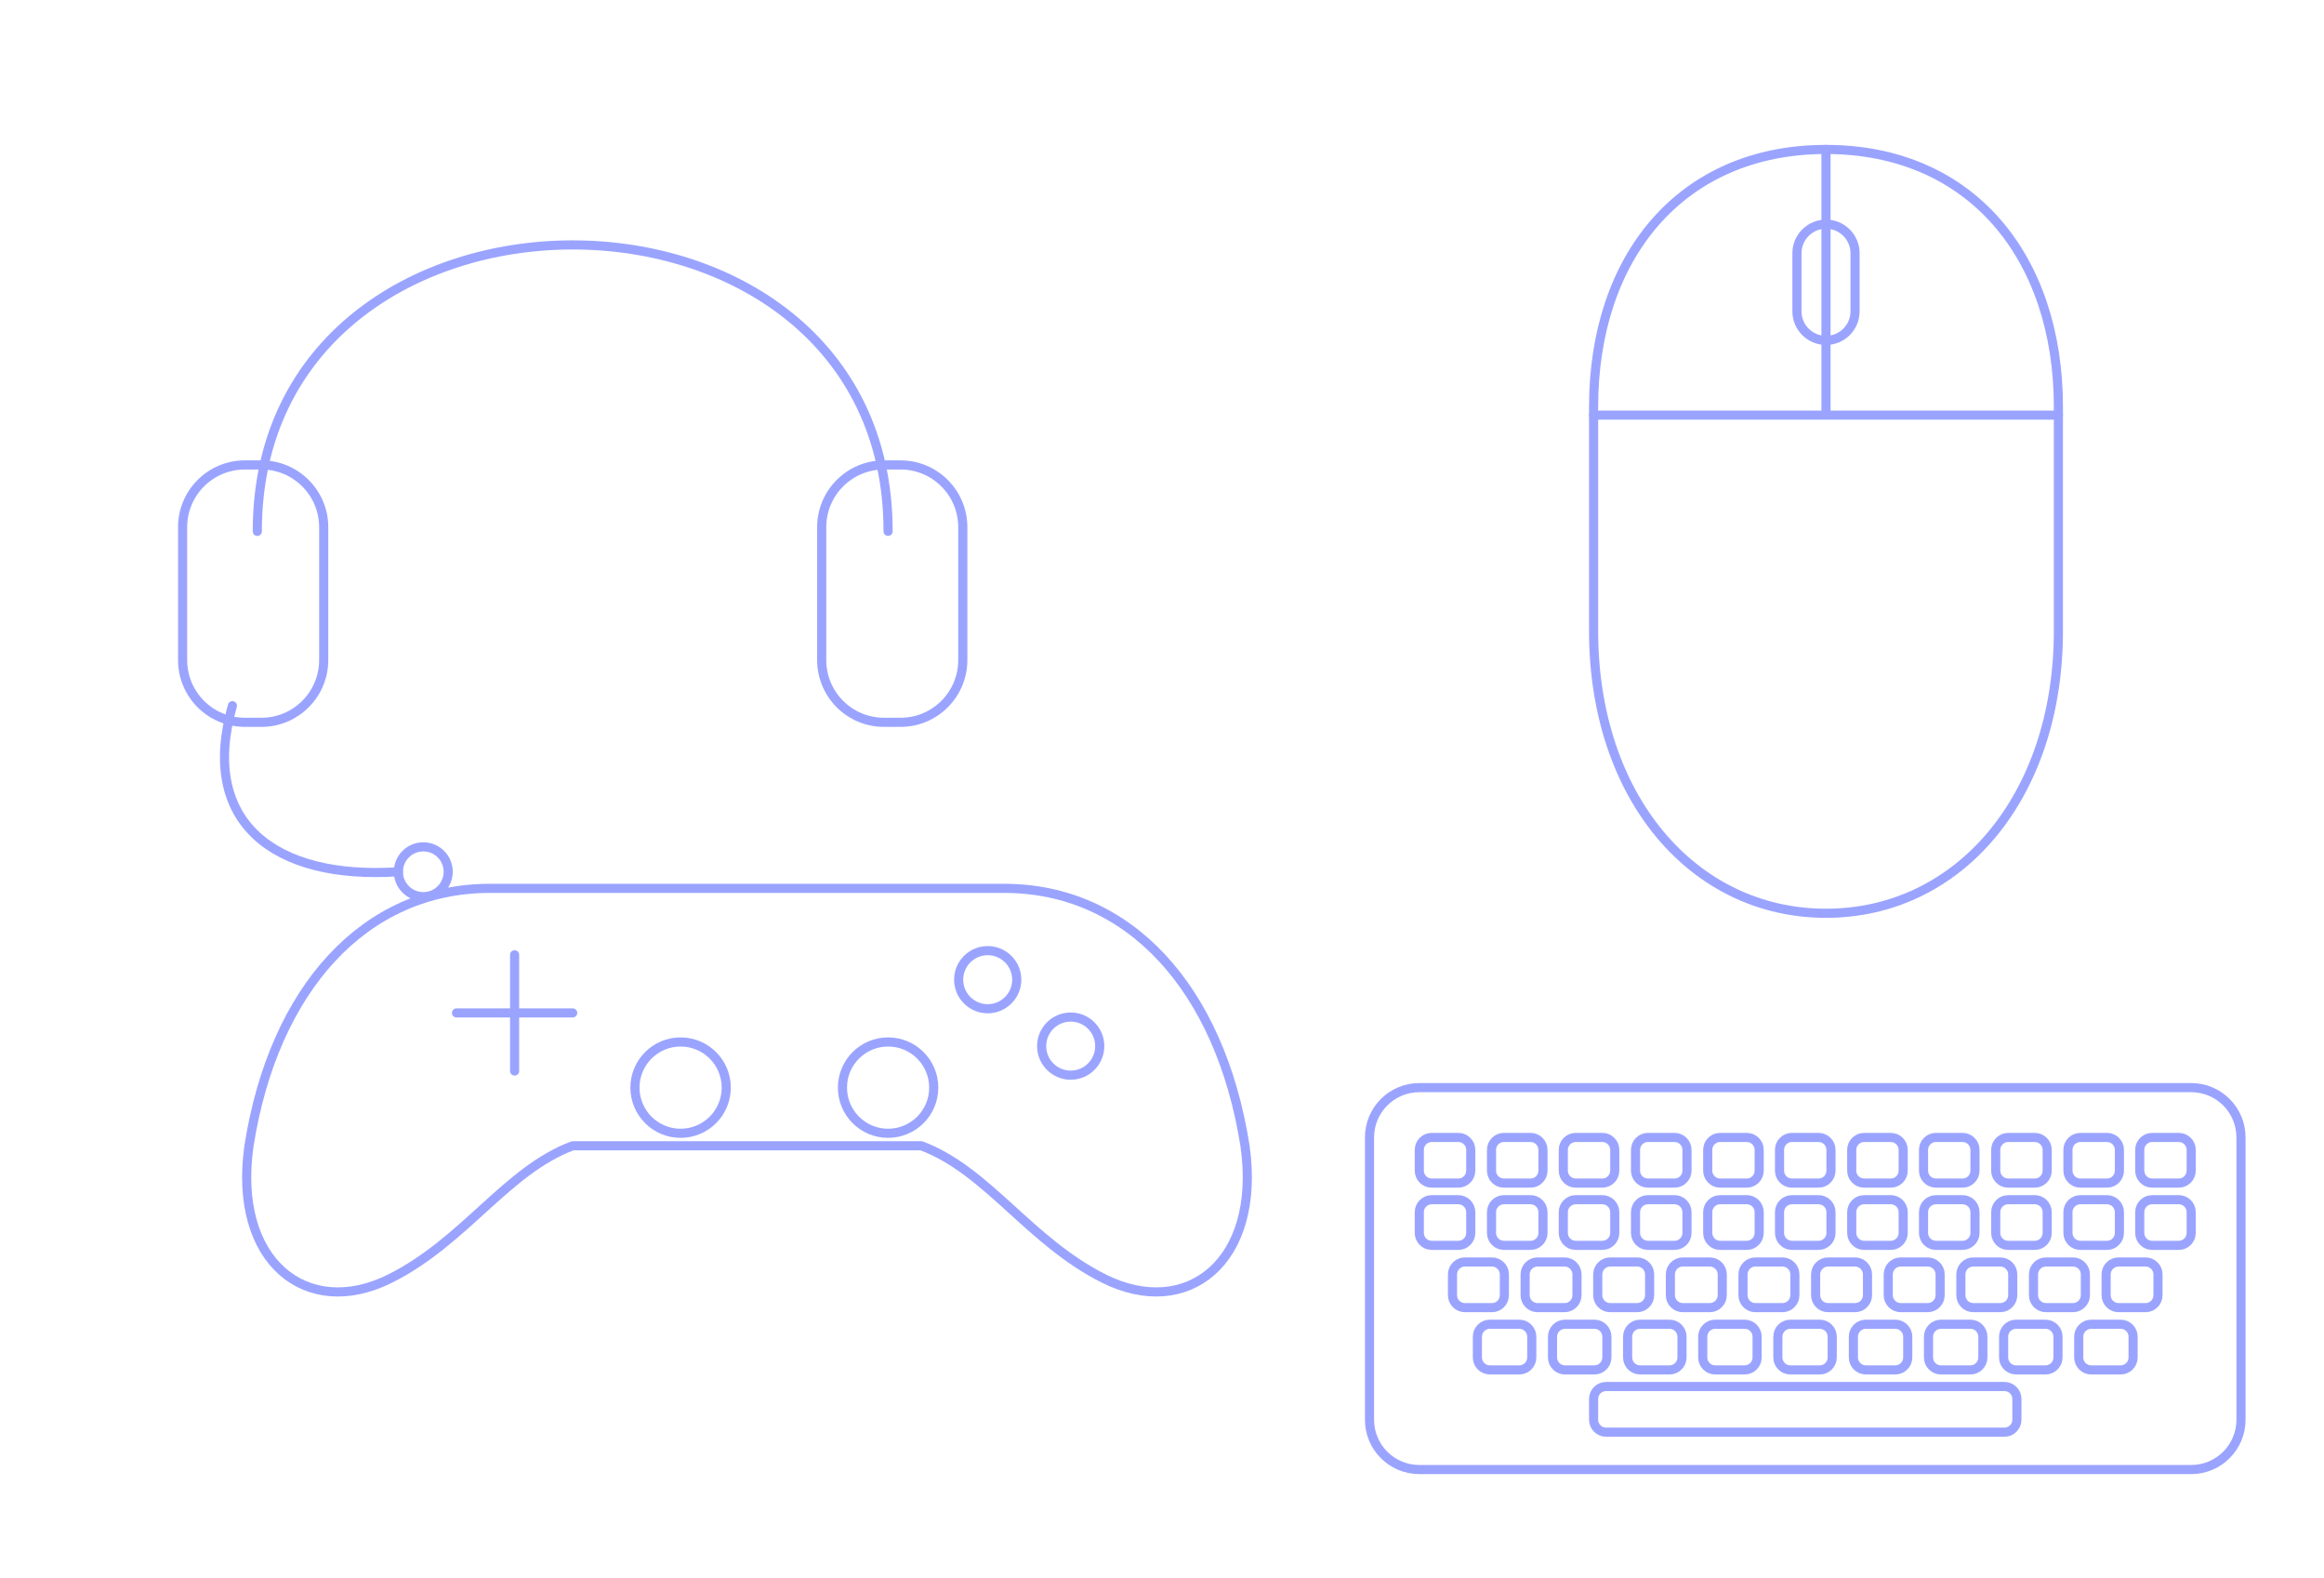
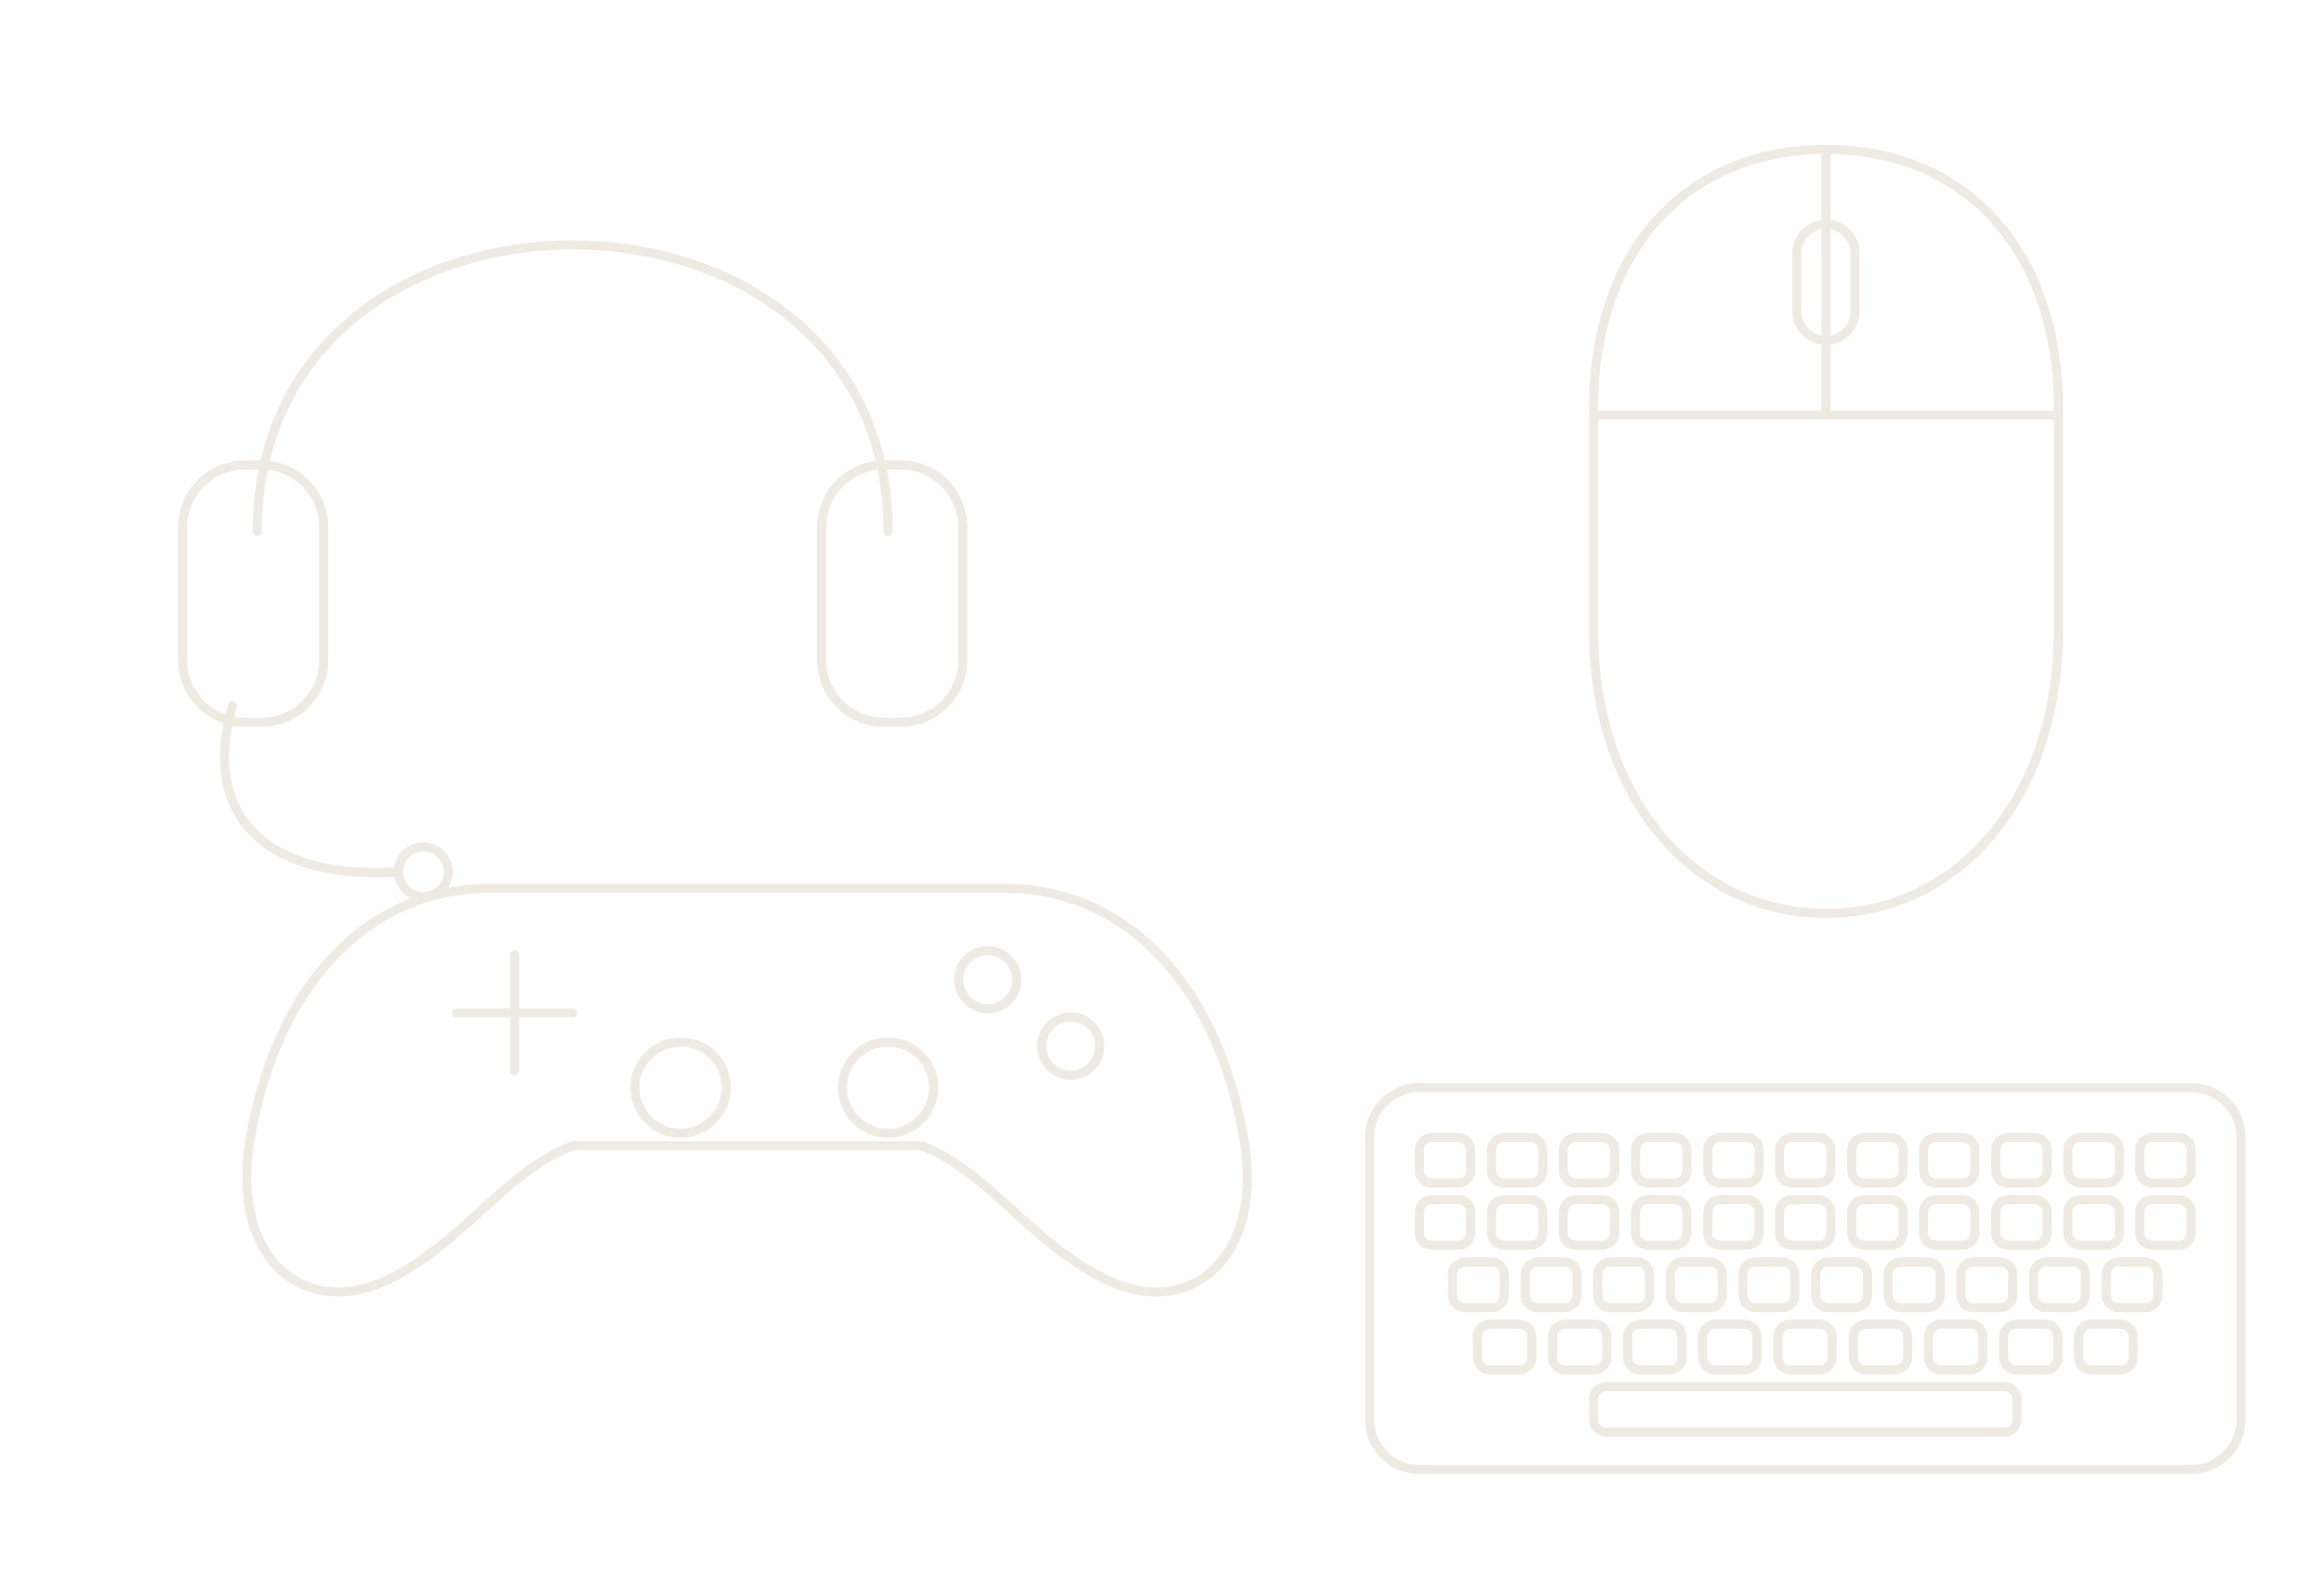
- <svg xmlns="http://www.w3.org/2000/svg" viewBox="0 0 560 380" fill="none" stroke="#9aa4ff" stroke-width="2.2" stroke-linecap="round" stroke-linejoin="round">
+ <svg xmlns="http://www.w3.org/2000/svg" viewBox="0 0 560 380" fill="none" stroke="#efebe2" stroke-width="2.2" stroke-linecap="round" stroke-linejoin="round">
  <g>
    <path d="M62 128C62 36 214 36 214 128" />
    <rect x="44" y="112" width="34" height="62" rx="15" />
    <rect x="198" y="112" width="34" height="62" rx="15" />
    <path d="M56 170C48 198 66 212 96 210" />
    <circle cx="102" cy="210" r="6" />
  </g>
  <g>
    <path d="M440 36C405 36 384 62 384 98V152C384 192 408 220 440 220C472 220 496 192 496 152V98C496 62 475 36 440 36Z" />
    <path d="M440 36V100M384 100H496" />
    <rect x="433" y="54" width="14" height="28" rx="7" />
  </g>
  <g>
    <path d="M118 214C88 214 66 238 60 276C56 304 74 318 94 308C112 299 122 282 138 276H222C238 282 248 299 266 308C286 318 304 304 300 276C294 238 272 214 242 214Z" />
    <path d="M110 244H138M124 230V258" />
    <circle cx="238" cy="236" r="7" />
    <circle cx="258" cy="252" r="7" />
    <circle cx="164" cy="262" r="11" />
    <circle cx="214" cy="262" r="11" />
  </g>
  <g>
    <rect x="330" y="262" width="210" height="92" rx="12" />
    <rect x="342.0" y="274" width="12.4" height="11" rx="3" />
    <rect x="359.4" y="274" width="12.4" height="11" rx="3" />
    <rect x="376.7" y="274" width="12.4" height="11" rx="3" />
    <rect x="394.1" y="274" width="12.4" height="11" rx="3" />
    <rect x="411.5" y="274" width="12.4" height="11" rx="3" />
    <rect x="428.8" y="274" width="12.4" height="11" rx="3" />
    <rect x="446.2" y="274" width="12.4" height="11" rx="3" />
    <rect x="463.5" y="274" width="12.4" height="11" rx="3" />
    <rect x="480.9" y="274" width="12.4" height="11" rx="3" />
    <rect x="498.3" y="274" width="12.4" height="11" rx="3" />
    <rect x="515.6" y="274" width="12.4" height="11" rx="3" />
    <rect x="342.0" y="289" width="12.4" height="11" rx="3" />
    <rect x="359.4" y="289" width="12.4" height="11" rx="3" />
    <rect x="376.7" y="289" width="12.4" height="11" rx="3" />
    <rect x="394.1" y="289" width="12.4" height="11" rx="3" />
    <rect x="411.5" y="289" width="12.4" height="11" rx="3" />
    <rect x="428.8" y="289" width="12.4" height="11" rx="3" />
    <rect x="446.2" y="289" width="12.4" height="11" rx="3" />
    <rect x="463.5" y="289" width="12.4" height="11" rx="3" />
    <rect x="480.9" y="289" width="12.4" height="11" rx="3" />
    <rect x="498.3" y="289" width="12.4" height="11" rx="3" />
    <rect x="515.6" y="289" width="12.4" height="11" rx="3" />
    <rect x="350.0" y="304" width="12.5" height="11" rx="3" />
    <rect x="367.5" y="304" width="12.5" height="11" rx="3" />
    <rect x="385.0" y="304" width="12.5" height="11" rx="3" />
    <rect x="402.5" y="304" width="12.5" height="11" rx="3" />
    <rect x="420.0" y="304" width="12.5" height="11" rx="3" />
    <rect x="437.5" y="304" width="12.5" height="11" rx="3" />
    <rect x="455.0" y="304" width="12.5" height="11" rx="3" />
    <rect x="472.5" y="304" width="12.5" height="11" rx="3" />
    <rect x="490.0" y="304" width="12.5" height="11" rx="3" />
    <rect x="507.5" y="304" width="12.5" height="11" rx="3" />
    <rect x="356.0" y="319" width="13.1" height="11" rx="3" />
    <rect x="374.1" y="319" width="13.1" height="11" rx="3" />
    <rect x="392.2" y="319" width="13.1" height="11" rx="3" />
    <rect x="410.3" y="319" width="13.1" height="11" rx="3" />
    <rect x="428.4" y="319" width="13.1" height="11" rx="3" />
    <rect x="446.6" y="319" width="13.1" height="11" rx="3" />
    <rect x="464.7" y="319" width="13.1" height="11" rx="3" />
    <rect x="482.8" y="319" width="13.1" height="11" rx="3" />
    <rect x="500.9" y="319" width="13.1" height="11" rx="3" />
    <rect x="384" y="334" width="102" height="11" rx="3" />
  </g>
</svg>
